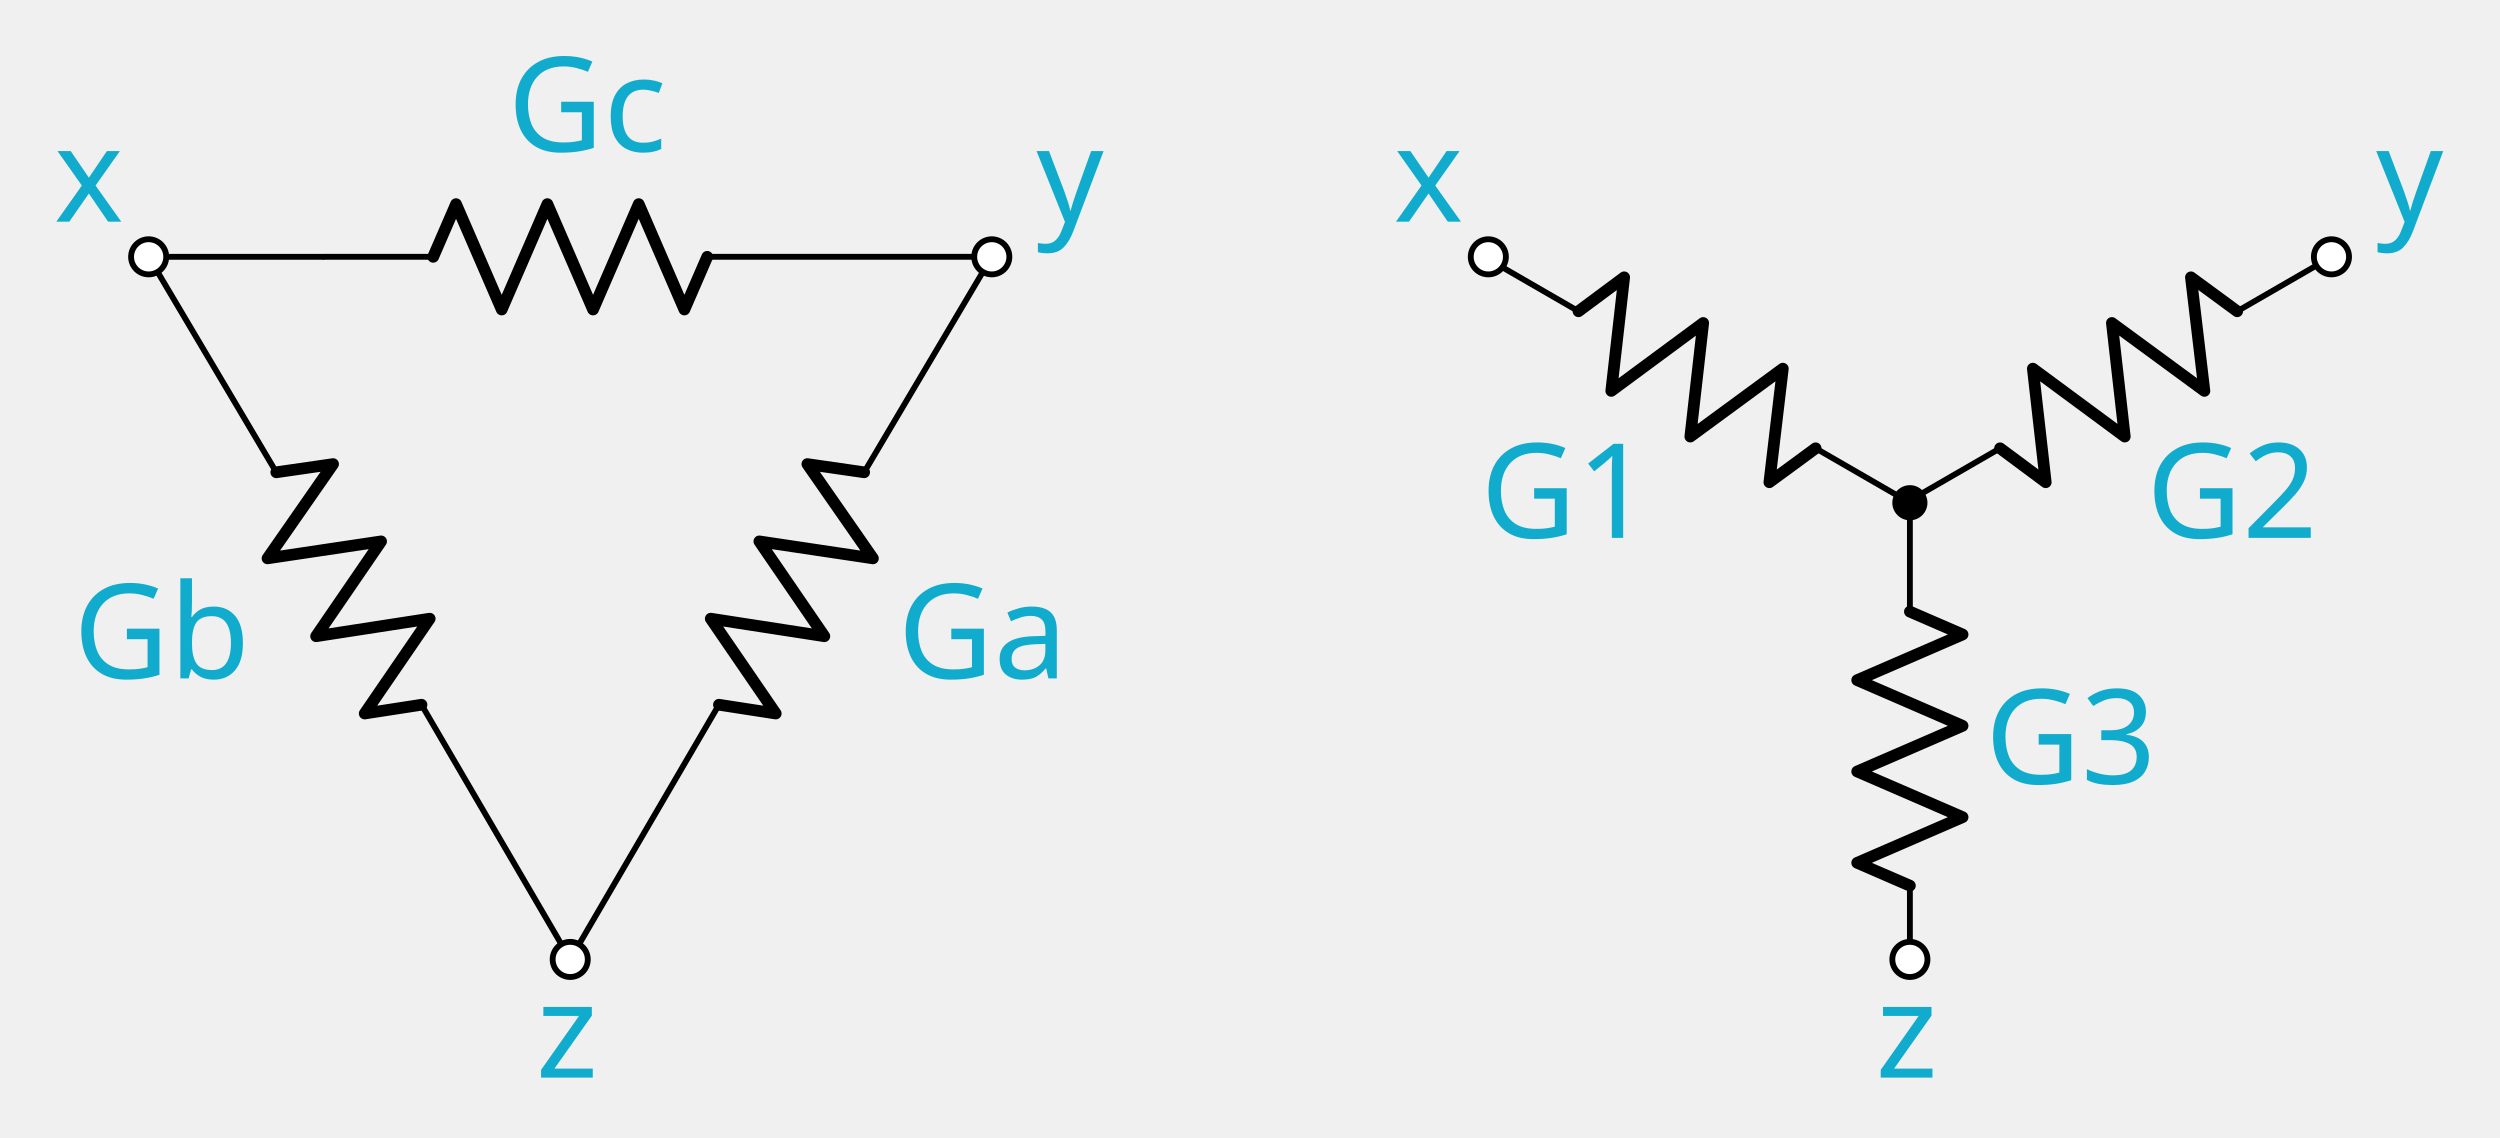
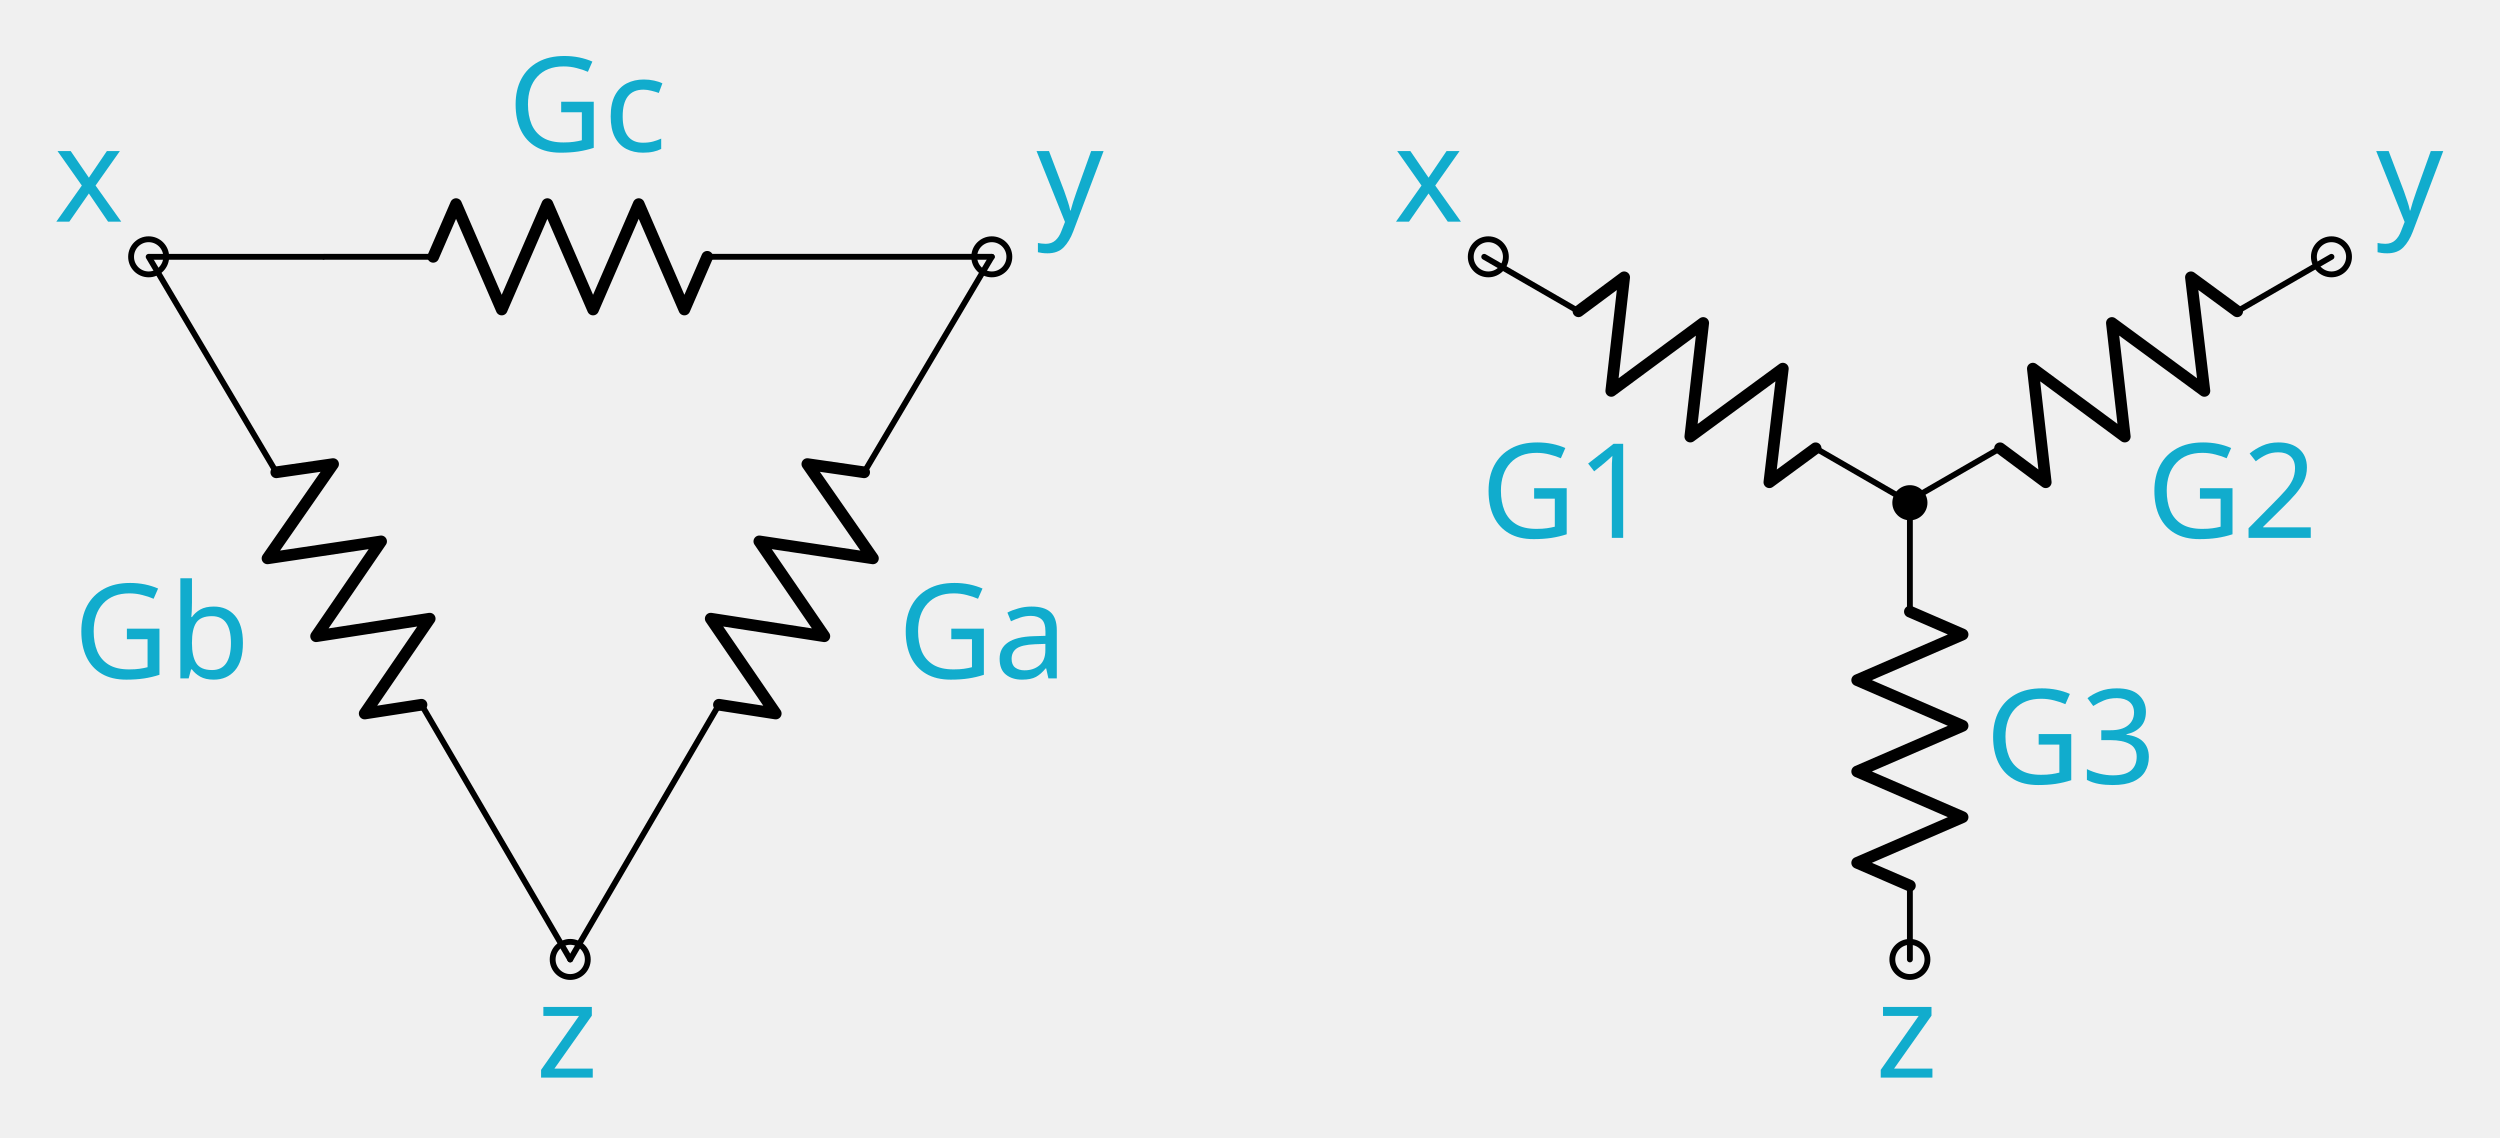
<svg xmlns="http://www.w3.org/2000/svg" version="1.1" id="Layer_1" x="0px" y="0px" width="426.977" height="194.283" viewBox="0 0 426.977 194.283" xml:space="preserve">
  <defs id="defs10991" />
  <style type="text/css" id="style10869">
	.st0{fill:none;stroke:#000000;stroke-linecap:round;stroke-linejoin:round;stroke-miterlimit:10;}
	.st1{fill:none;stroke:#BABEC2;stroke-linecap:round;stroke-linejoin:round;stroke-miterlimit:10;}
	.st2{fill:none;stroke:#BABEC2;stroke-width:2;stroke-linecap:round;stroke-linejoin:round;stroke-miterlimit:10;}
	.st3{fill:none;}
	.st4{fill:none;stroke:#000000;stroke-width:1.5;stroke-linecap:round;stroke-linejoin:round;stroke-miterlimit:10;}
	.st5{fill:none;stroke:#000000;stroke-linecap:round;stroke-miterlimit:10;}
	.st6{fill:none;stroke:#000000;stroke-width:1.5;stroke-linecap:round;stroke-miterlimit:10;}
	.st7{fill:none;stroke:#000000;stroke-width:2;stroke-linecap:round;stroke-linejoin:round;stroke-miterlimit:10;}
	.st8{fill:none;stroke:#000000;stroke-width:1.5;stroke-miterlimit:10;}
	.st9{fill:none;stroke:#000000;stroke-miterlimit:10;}
	.st10{fill:none;stroke:#000000;stroke-width:2;stroke-miterlimit:10;}
	.st11{fill:none;stroke:#000000;stroke-width:2;stroke-linecap:round;stroke-miterlimit:10;}
	.st12{fill:none;stroke:#000000;stroke-linecap:round;stroke-linejoin:round;}
	.st13{stroke:#000000;stroke-linecap:round;stroke-linejoin:round;stroke-miterlimit:10;}
	.st14{fill:none;stroke:#000000;stroke-width:1.5;stroke-linejoin:round;stroke-miterlimit:10;}
	.st15{fill:none;stroke:#000000;stroke-linejoin:round;stroke-miterlimit:10;}
	.st16{clip-path:url(#SVGID_2_);fill:none;stroke:#000000;stroke-linejoin:round;stroke-miterlimit:10;}
	.st17{clip-path:url(#SVGID_2_);fill:none;stroke:#ADADEB;stroke-linejoin:round;stroke-miterlimit:10;}
	.st18{clip-path:url(#SVGID_2_);}
	.st19{stroke:#000000;stroke-linejoin:round;stroke-miterlimit:10;}
	.st20{stroke:#000000;stroke-width:3;stroke-linejoin:round;stroke-miterlimit:10;}
	.st21{fill:none;stroke:#000000;stroke-linejoin:round;}
	.st22{opacity:0.5;fill:#CCFAFF;}
	.st23{fill:none;stroke:#0C7F99;stroke-miterlimit:10;}
	.st24{fill:#0C7F99;}
	.st25{fill:none;stroke:#11ACCD;stroke-width:3;stroke-linecap:round;stroke-miterlimit:10;}
	.st26{fill:#11ACCD;}
	.st27{fill:none;stroke:#01D1C1;stroke-width:2;stroke-miterlimit:10;}
	.st28{fill:none;stroke:#01D1C1;stroke-linecap:round;stroke-miterlimit:10;}
	.st29{fill:none;stroke:#01D1C1;stroke-linecap:round;stroke-linejoin:round;stroke-miterlimit:10;}
	.st30{fill:none;stroke:#01D1C1;stroke-width:1.5;stroke-miterlimit:10;}
	.st31{fill:none;stroke:#01D1C1;stroke-width:2;stroke-linecap:round;stroke-linejoin:round;stroke-miterlimit:10;}
	.st32{fill:#01D1C1;stroke:#01D1C1;stroke-linecap:round;stroke-linejoin:round;stroke-miterlimit:10;}
	.st33{fill:none;stroke:#01D1C1;stroke-miterlimit:10;}
	.st34{fill:#01D1C1;}
	.st35{fill:none;stroke:#FCA9A9;stroke-width:3;stroke-linecap:round;stroke-miterlimit:10;}
	.st36{fill:#FCA9A9;}
	.st37{fill:#FFFFFF;stroke:#000000;stroke-miterlimit:10;}
	.st38{font-family:'KaTeX_Main-Italic';}
	.st39{font-size:18px;}
	.st40{fill:#11ACCD;stroke:#000000;stroke-miterlimit:10;}
	.st41{fill:#BABEC2;stroke:#BABEC2;stroke-miterlimit:10;}
	.st42{stroke:#000000;stroke-miterlimit:10;}
</style>
  <g id="g10871" transform="translate(26.19145,1.8625)">
    <line class="st0" x1="300" y1="149.4" x2="300" y2="162" id="line10873" style="fill:none;stroke:#000000;stroke-linecap:round;stroke-linejoin:round;stroke-miterlimit:10" />
    <polyline class="st7" points="300,102.6 309,106.5 291,114.3 309,122.1 291,129.9 309,137.7 291,145.5 300,149.4  " id="polyline10875" style="fill:none;stroke:#000000;stroke-width:2;stroke-linecap:round;stroke-linejoin:round;stroke-miterlimit:10" />
    <line class="st0" x1="300" y1="84" x2="300" y2="102.6" id="line10877" style="fill:none;stroke:#000000;stroke-linecap:round;stroke-linejoin:round;stroke-miterlimit:10" />
    <rect x="288" y="84" class="st3" width="24" height="78" id="rect10879" style="fill:none" />
  </g>
  <g id="g10881" transform="translate(26.19145,1.8625)">
    <line class="st0" x1="283.9" y1="74.7" x2="300" y2="84" id="line10883" style="fill:none;stroke:#000000;stroke-linecap:round;stroke-linejoin:round;stroke-miterlimit:10" />
    <polyline class="st7" points="243.4,51.3 251.2,45.5 249,64.9 264.7,53.3 262.5,72.7 278.3,61.1 276,80.5 283.9,74.7  " id="polyline10885" style="fill:none;stroke:#000000;stroke-width:2;stroke-linecap:round;stroke-linejoin:round;stroke-miterlimit:10" />
    <line class="st0" x1="227.3" y1="42" x2="243.4" y2="51.3" id="line10887" style="fill:none;stroke:#000000;stroke-linecap:round;stroke-linejoin:round;stroke-miterlimit:10" />
  </g>
  <g id="g10889" transform="translate(26.19145,1.8625)">
    <line class="st0" x1="315.4" y1="74.7" x2="299.3" y2="84" id="line10891" style="fill:none;stroke:#000000;stroke-linecap:round;stroke-linejoin:round;stroke-miterlimit:10" />
    <polyline class="st7" points="355.9,51.3 348,45.5 350.3,64.9 334.5,53.3 336.7,72.7 321,61.1 323.2,80.5 315.4,74.7  " id="polyline10893" style="fill:none;stroke:#000000;stroke-width:2;stroke-linecap:round;stroke-linejoin:round;stroke-miterlimit:10" />
    <line class="st0" x1="372" y1="42" x2="355.9" y2="51.3" id="line10895" style="fill:none;stroke:#000000;stroke-linecap:round;stroke-linejoin:round;stroke-miterlimit:10" />
  </g>
  <g id="g10897" transform="translate(26.19145,1.8625)">
    <circle cx="300" cy="84" r="3" id="circle10899" />
    <rect x="294" y="78" class="st3" width="12" height="12" id="rect10901" style="fill:none" />
  </g>
-   <g id="g10903" transform="translate(26.19145,1.8625)">
+   <g id="g10903" transform="translate(26.19145,1.8625)" style="fill:none">
    <rect x="294" y="156" class="st3" width="12" height="12" id="rect10905" style="fill:none" />
-     <circle class="st37" cx="300" cy="162" r="3" id="circle10907" style="fill:#ffffff;stroke:#000000;stroke-miterlimit:10" />
+     <circle class="st37" cx="300" cy="162" r="3" id="circle10907" style="fill:none;stroke:#000000;stroke-miterlimit:10" />
  </g>
-   <g id="g10909" transform="translate(26.19145,1.8625)">
+   <g id="g10909" transform="translate(26.19145,1.8625)" style="fill:none">
    <rect x="222" y="36" class="st3" width="12" height="12" id="rect10911" style="fill:none" />
-     <circle class="st37" cx="228" cy="42" r="3" id="circle10913" style="fill:#ffffff;stroke:#000000;stroke-miterlimit:10" />
+     <circle class="st37" cx="228" cy="42" r="3" id="circle10913" style="fill:none;stroke:#000000;stroke-miterlimit:10" />
  </g>
-   <g id="g10915" transform="translate(26.19145,1.8625)">
+   <g id="g10915" transform="translate(26.19145,1.8625)" style="fill:none">
    <rect x="366" y="36" class="st3" width="12" height="12" id="rect10917" style="fill:none" />
-     <circle class="st37" cx="372" cy="42" r="3" id="circle10919" style="fill:#ffffff;stroke:#000000;stroke-miterlimit:10" />
+     <circle class="st37" cx="372" cy="42" r="3" id="circle10919" style="fill:none;stroke:#000000;stroke-miterlimit:10" />
  </g>
  <g id="g10921" transform="translate(1.3883,1.8625)">
    <line class="st0" x1="119.4" y1="42" x2="168" y2="42" id="line10923" style="fill:none;stroke:#000000;stroke-linecap:round;stroke-linejoin:round;stroke-miterlimit:10" />
    <polyline class="st7" points="72.6,42 76.5,33 84.3,51 92.1,33 99.9,51 107.7,33 115.5,51 119.4,42  " id="polyline10925" style="fill:none;stroke:#000000;stroke-width:2;stroke-linecap:round;stroke-linejoin:round;stroke-miterlimit:10" />
    <line class="st0" x1="54" y1="42" x2="72.6" y2="42" id="line10927" style="fill:none;stroke:#000000;stroke-linecap:round;stroke-linejoin:round;stroke-miterlimit:10" />
    <line class="st9" x1="54" y1="42" x2="24" y2="42" id="line10929" style="fill:none;stroke:#000000;stroke-miterlimit:10" />
  </g>
  <g id="g10931" transform="translate(1.3883,1.8625)">
    <line class="st0" x1="45.8" y1="78.8" x2="24" y2="42" id="line10933" style="fill:none;stroke:#000000;stroke-linecap:round;stroke-linejoin:round;stroke-miterlimit:10" />
    <polyline class="st7" points="70.6,118.5 60.9,120 72,103.8 52.6,106.8 63.7,90.6 44.3,93.5 55.5,77.4 45.8,78.8  " id="polyline10935" style="fill:none;stroke:#000000;stroke-width:2;stroke-linecap:round;stroke-linejoin:round;stroke-miterlimit:10" />
    <line class="st0" x1="96" y1="162" x2="70.6" y2="118.5" id="line10937" style="fill:none;stroke:#000000;stroke-linecap:round;stroke-linejoin:round;stroke-miterlimit:10" />
  </g>
  <g id="g10939" transform="translate(1.3883,1.8625)">
    <line class="st0" x1="146.2" y1="78.8" x2="168" y2="42" id="line10941" style="fill:none;stroke:#000000;stroke-linecap:round;stroke-linejoin:round;stroke-miterlimit:10" />
    <polyline class="st7" points="121.4,118.5 131.1,120 120,103.8 139.4,106.8 128.3,90.6 147.7,93.5 136.5,77.4 146.2,78.8  " id="polyline10943" style="fill:none;stroke:#000000;stroke-width:2;stroke-linecap:round;stroke-linejoin:round;stroke-miterlimit:10" />
    <line class="st0" x1="96" y1="162" x2="121.4" y2="118.5" id="line10945" style="fill:none;stroke:#000000;stroke-linecap:round;stroke-linejoin:round;stroke-miterlimit:10" />
  </g>
-   <g id="g10947" transform="translate(1.3883,1.8625)">
+   <g id="g10947" transform="translate(1.3883,1.8625)" style="fill:none">
    <rect x="90" y="156" class="st3" width="12" height="12" id="rect10949" style="fill:none" />
-     <circle class="st37" cx="96" cy="162" r="3" id="circle10951" style="fill:#ffffff;stroke:#000000;stroke-miterlimit:10" />
+     <circle class="st37" cx="96" cy="162" r="3" id="circle10951" style="fill:none;stroke:#000000;stroke-miterlimit:10" />
  </g>
-   <g id="g10953" transform="translate(1.3883,1.8625)">
+   <g id="g10953" transform="translate(1.3883,1.8625)" style="fill:none">
    <rect x="162" y="36" class="st3" width="12" height="12" id="rect10955" style="fill:none" />
-     <circle class="st37" cx="168" cy="42" r="3" id="circle10957" style="fill:#ffffff;stroke:#000000;stroke-miterlimit:10" />
+     <circle class="st37" cx="168" cy="42" r="3" id="circle10957" style="fill:none;stroke:#000000;stroke-miterlimit:10" />
  </g>
-   <g id="g10959" transform="translate(1.3883,1.8625)">
+   <g id="g10959" transform="translate(1.3883,1.8625)" style="fill:none">
    <rect x="18" y="36" class="st3" width="12" height="12" id="rect10961" style="fill:none" />
-     <circle class="st37" cx="24" cy="42" r="3" id="circle10963" style="fill:#ffffff;stroke:#000000;stroke-miterlimit:10" />
+     <circle class="st37" cx="24" cy="42" r="3" id="circle10963" style="fill:none;stroke:#000000;stroke-miterlimit:10" />
  </g>
-   <text class="st26 st38 st39" id="text10965" style="font-style:normal;font-variant:normal;font-weight:normal;font-stretch:normal;font-size:22.5px;line-height:125%;font-family:KaTeX_Math;-inkscape-font-specification:'KaTeX_Math, Normal';text-align:start;writing-mode:lr-tb;text-anchor:start;fill:#11accd" x="9.212" y="37.862">x</text>
-   <text class="st26 st38 st39" id="text10967" style="font-style:normal;font-variant:normal;font-weight:normal;font-stretch:normal;font-size:22.5px;line-height:125%;font-family:KaTeX_Math;-inkscape-font-specification:'KaTeX_Math, Normal';text-align:start;writing-mode:lr-tb;text-anchor:start;fill:#11accd" x="177.014" y="37.862">y</text>
-   <text class="st26 st38 st39" id="text10969" style="font-style:normal;font-variant:normal;font-weight:normal;font-stretch:normal;font-size:22.5px;line-height:125%;font-family:KaTeX_Math;-inkscape-font-specification:'KaTeX_Math, Normal';text-align:start;writing-mode:lr-tb;text-anchor:start;fill:#11accd" x="91.534" y="184.036">z</text>
-   <text class="st26 st38 st39" id="text10971" style="font-style:normal;font-variant:normal;font-weight:normal;font-stretch:normal;font-size:22.5px;line-height:125%;font-family:KaTeX_Math;-inkscape-font-specification:'KaTeX_Math, Normal';text-align:start;writing-mode:lr-tb;text-anchor:start;fill:#11accd" x="238.016" y="37.862">x</text>
-   <text class="st26 st38 st39" id="text10973" style="font-style:normal;font-variant:normal;font-weight:normal;font-stretch:normal;font-size:22.5px;line-height:125%;font-family:KaTeX_Math;-inkscape-font-specification:'KaTeX_Math, Normal';text-align:start;writing-mode:lr-tb;text-anchor:start;fill:#11accd" x="405.817" y="37.862">y</text>
-   <text class="st26 st38 st39" id="text10975" style="font-style:normal;font-variant:normal;font-weight:normal;font-stretch:normal;font-size:22.5px;line-height:125%;font-family:KaTeX_Math;-inkscape-font-specification:'KaTeX_Math, Normal';text-align:start;writing-mode:lr-tb;text-anchor:start;fill:#11accd" x="320.337" y="184.036">z</text>
-   <text class="st26 st38 st39" id="text10977" style="font-style:normal;font-variant:normal;font-weight:normal;font-stretch:normal;font-size:22.5px;line-height:125%;font-family:KaTeX_Math;-inkscape-font-specification:'KaTeX_Math, Normal';text-align:start;writing-mode:lr-tb;text-anchor:start;fill:#11accd" x="153.315" y="115.862">Ga</text>
-   <text class="st26 st38 st39" id="text10979" style="font-style:normal;font-variant:normal;font-weight:normal;font-stretch:normal;font-size:22.5px;line-height:125%;font-family:KaTeX_Math;-inkscape-font-specification:'KaTeX_Math, Normal';text-align:start;writing-mode:lr;text-anchor:start;fill:#11accd;" x="86.688" y="25.862">Gc</text>
-   <text class="st26 st38 st39" id="text10981" style="font-style:normal;font-variant:normal;font-weight:normal;font-stretch:normal;font-size:22.5px;line-height:125%;font-family:KaTeX_Math;-inkscape-font-specification:'KaTeX_Math, Normal';text-align:start;writing-mode:lr-tb;text-anchor:start;fill:#11accd" x="252.859" y="91.863">G<tspan style="font-style:normal;font-variant:normal;font-weight:normal;font-stretch:normal;font-size:22.5px;line-height:125%;font-family:KaTeX_Main;-inkscape-font-specification:'KaTeX_Main, Normal';text-align:start;writing-mode:lr-tb;text-anchor:start" id="tspan4192">1</tspan>
+   <text class="st26 st38 st39" id="text10965" style="font-style:normal;font-variant:normal;font-weight:normal;font-stretch:normal;font-size:22.5px;line-height:0%;font-family:KaTeX_Math;-inkscape-font-specification:'KaTeX_Math, Normal';text-align:start;writing-mode:lr-tb;text-anchor:start;fill:#11accd" x="9.212" y="37.862">x</text>
+   <text class="st26 st38 st39" id="text10967" style="font-style:normal;font-variant:normal;font-weight:normal;font-stretch:normal;font-size:22.5px;line-height:0%;font-family:KaTeX_Math;-inkscape-font-specification:'KaTeX_Math, Normal';text-align:start;writing-mode:lr-tb;text-anchor:start;fill:#11accd" x="177.014" y="37.862">y</text>
+   <text class="st26 st38 st39" id="text10969" style="font-style:normal;font-variant:normal;font-weight:normal;font-stretch:normal;font-size:22.5px;line-height:0%;font-family:KaTeX_Math;-inkscape-font-specification:'KaTeX_Math, Normal';text-align:start;writing-mode:lr-tb;text-anchor:start;fill:#11accd" x="91.534" y="184.036">z</text>
+   <text class="st26 st38 st39" id="text10971" style="font-style:normal;font-variant:normal;font-weight:normal;font-stretch:normal;font-size:22.5px;line-height:0%;font-family:KaTeX_Math;-inkscape-font-specification:'KaTeX_Math, Normal';text-align:start;writing-mode:lr-tb;text-anchor:start;fill:#11accd" x="238.016" y="37.862">x</text>
+   <text class="st26 st38 st39" id="text10973" style="font-style:normal;font-variant:normal;font-weight:normal;font-stretch:normal;font-size:22.5px;line-height:0%;font-family:KaTeX_Math;-inkscape-font-specification:'KaTeX_Math, Normal';text-align:start;writing-mode:lr-tb;text-anchor:start;fill:#11accd" x="405.817" y="37.862">y</text>
+   <text class="st26 st38 st39" id="text10975" style="font-style:normal;font-variant:normal;font-weight:normal;font-stretch:normal;font-size:22.5px;line-height:0%;font-family:KaTeX_Math;-inkscape-font-specification:'KaTeX_Math, Normal';text-align:start;writing-mode:lr-tb;text-anchor:start;fill:#11accd" x="320.337" y="184.036">z</text>
+   <text class="st26 st38 st39" id="text10977" style="font-style:normal;font-variant:normal;font-weight:normal;font-stretch:normal;font-size:22.5px;line-height:0%;font-family:KaTeX_Math;-inkscape-font-specification:'KaTeX_Math, Normal';text-align:start;writing-mode:lr-tb;text-anchor:start;fill:#11accd" x="153.315" y="115.862">Ga</text>
+   <text class="st26 st38 st39" id="text10979" style="font-style:normal;font-variant:normal;font-weight:normal;font-stretch:normal;font-size:22.5px;line-height:0%;font-family:KaTeX_Math;-inkscape-font-specification:'KaTeX_Math, Normal';text-align:start;writing-mode:lr-tb;text-anchor:start;fill:#11accd" x="86.688" y="25.862">Gc</text>
+   <text class="st26 st38 st39" id="text10981" style="font-style:normal;font-variant:normal;font-weight:normal;font-stretch:normal;font-size:22.5px;line-height:0%;font-family:KaTeX_Math;-inkscape-font-specification:'KaTeX_Math, Normal';text-align:start;writing-mode:lr-tb;text-anchor:start;fill:#11accd" x="252.859" y="91.863">G<tspan style="font-style:normal;font-variant:normal;font-weight:normal;font-stretch:normal;font-size:22.5px;line-height:125%;font-family:KaTeX_Main;-inkscape-font-specification:'KaTeX_Main, Normal';text-align:start;writing-mode:lr-tb;text-anchor:start" id="tspan4192">1</tspan>
  </text>
-   <text class="st26 st38 st39" id="text10983" style="font-style:normal;font-variant:normal;font-weight:normal;font-stretch:normal;font-size:22.5px;line-height:125%;font-family:KaTeX_Math;-inkscape-font-specification:'KaTeX_Math, Normal';text-align:start;writing-mode:lr-tb;text-anchor:start;fill:#11accd" x="366.575" y="91.863">G<tspan style="font-style:normal;font-variant:normal;font-weight:normal;font-stretch:normal;font-size:22.5px;line-height:125%;font-family:KaTeX_Main;-inkscape-font-specification:'KaTeX_Main, Normal';text-align:start;writing-mode:lr-tb;text-anchor:start" id="tspan4196">2</tspan>
+   <text class="st26 st38 st39" id="text10983" style="font-style:normal;font-variant:normal;font-weight:normal;font-stretch:normal;font-size:22.5px;line-height:0%;font-family:KaTeX_Math;-inkscape-font-specification:'KaTeX_Math, Normal';text-align:start;writing-mode:lr-tb;text-anchor:start;fill:#11accd" x="366.575" y="91.863">G<tspan style="font-style:normal;font-variant:normal;font-weight:normal;font-stretch:normal;font-size:22.5px;line-height:125%;font-family:KaTeX_Main;-inkscape-font-specification:'KaTeX_Main, Normal';text-align:start;writing-mode:lr-tb;text-anchor:start" id="tspan4196">2</tspan>
  </text>
-   <text class="st26 st38 st39" id="text10985" style="font-style:normal;font-variant:normal;font-weight:normal;font-stretch:normal;font-size:22.5px;line-height:125%;font-family:KaTeX_Math;-inkscape-font-specification:'KaTeX_Math, Normal';text-align:start;writing-mode:lr;text-anchor:start;fill:#11accd;" x="339.032" y="133.863">G<tspan style="-inkscape-font-specification:'KaTeX_Main, Normal';font-family:KaTeX_Main;font-weight:normal;font-style:normal;font-stretch:normal;font-variant:normal;font-size:22.5px;text-anchor:start;text-align:start;writing-mode:lr;line-height:125%" id="tspan4194">3</tspan>
+   <text class="st26 st38 st39" id="text10985" style="font-style:normal;font-variant:normal;font-weight:normal;font-stretch:normal;font-size:22.5px;line-height:0%;font-family:KaTeX_Math;-inkscape-font-specification:'KaTeX_Math, Normal';text-align:start;writing-mode:lr-tb;text-anchor:start;fill:#11accd" x="339.032" y="133.863">G<tspan style="font-style:normal;font-variant:normal;font-weight:normal;font-stretch:normal;font-size:22.5px;line-height:125%;font-family:KaTeX_Main;-inkscape-font-specification:'KaTeX_Main, Normal';text-align:start;writing-mode:lr-tb;text-anchor:start" id="tspan4194">3</tspan>
  </text>
-   <text class="st26 st38 st39" id="text10987" style="font-style:normal;font-variant:normal;font-weight:normal;font-stretch:normal;font-size:22.5px;line-height:125%;font-family:KaTeX_Math;-inkscape-font-specification:'KaTeX_Math, Normal';text-align:start;writing-mode:lr-tb;text-anchor:start;fill:#11accd" x="12.514" y="115.862">Gb</text>
+   <text class="st26 st38 st39" id="text10987" style="font-style:normal;font-variant:normal;font-weight:normal;font-stretch:normal;font-size:22.5px;line-height:0%;font-family:KaTeX_Math;-inkscape-font-specification:'KaTeX_Math, Normal';text-align:start;writing-mode:lr-tb;text-anchor:start;fill:#11accd" x="12.514" y="115.862">Gb</text>
</svg>
